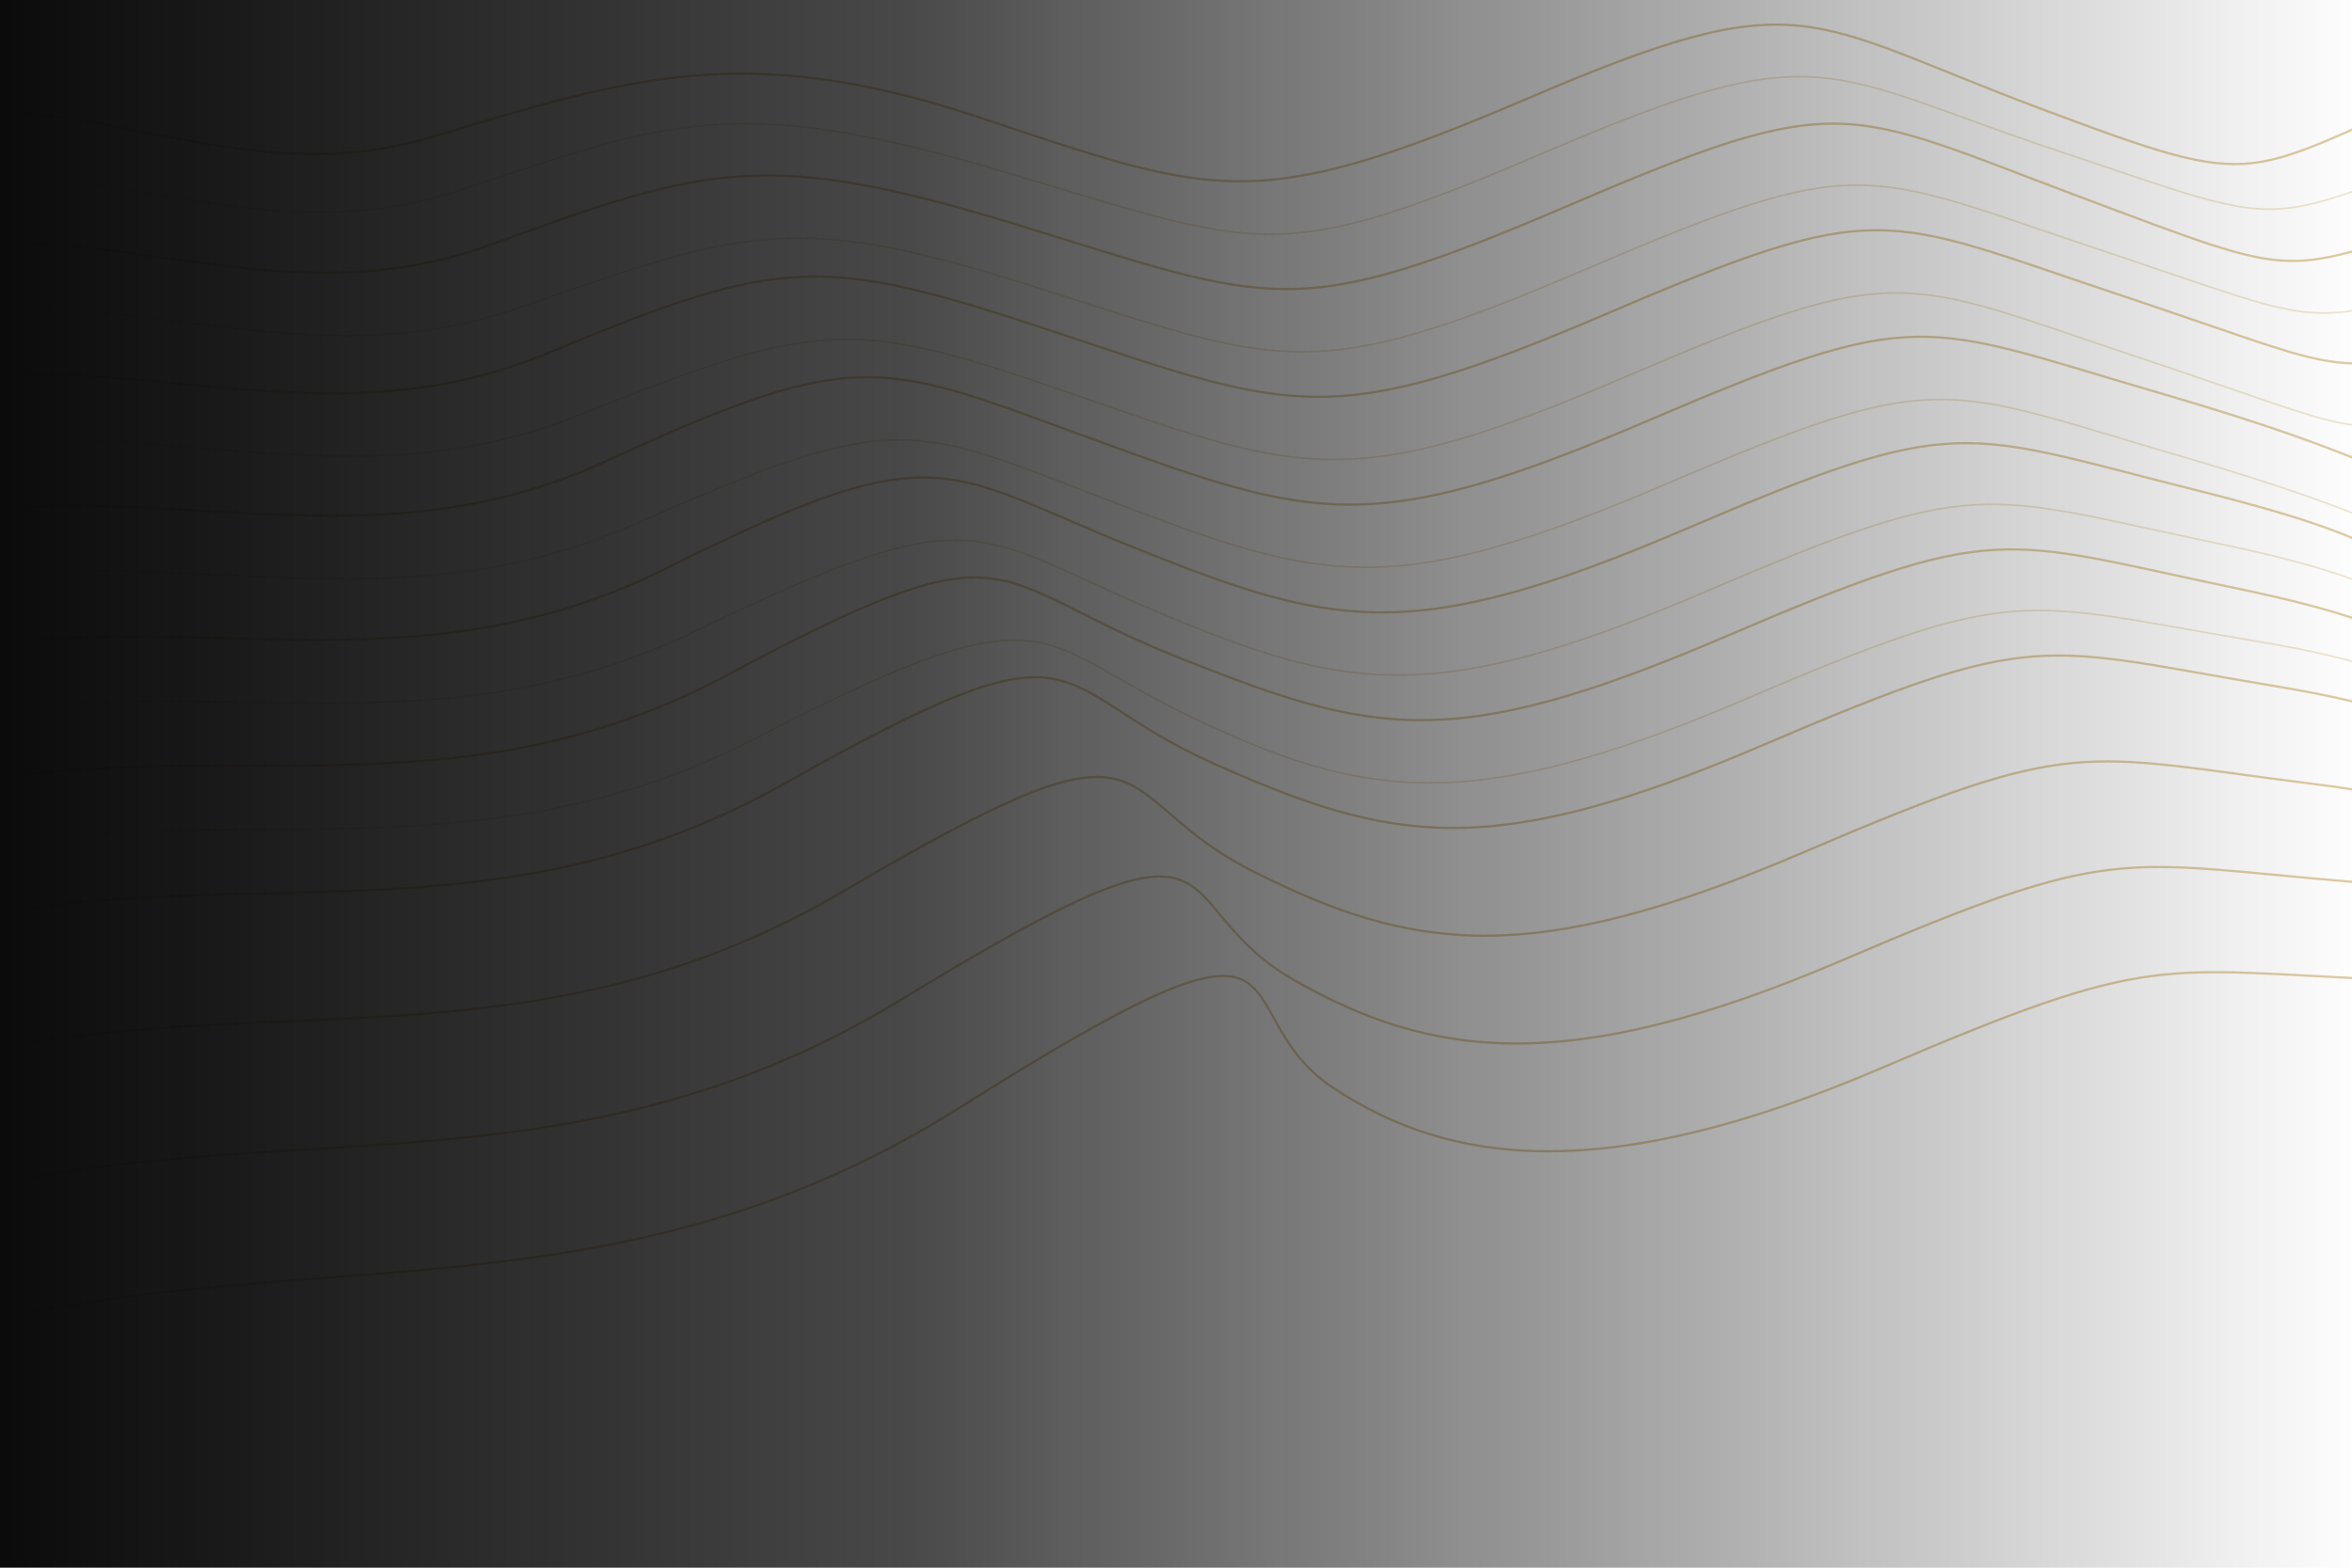
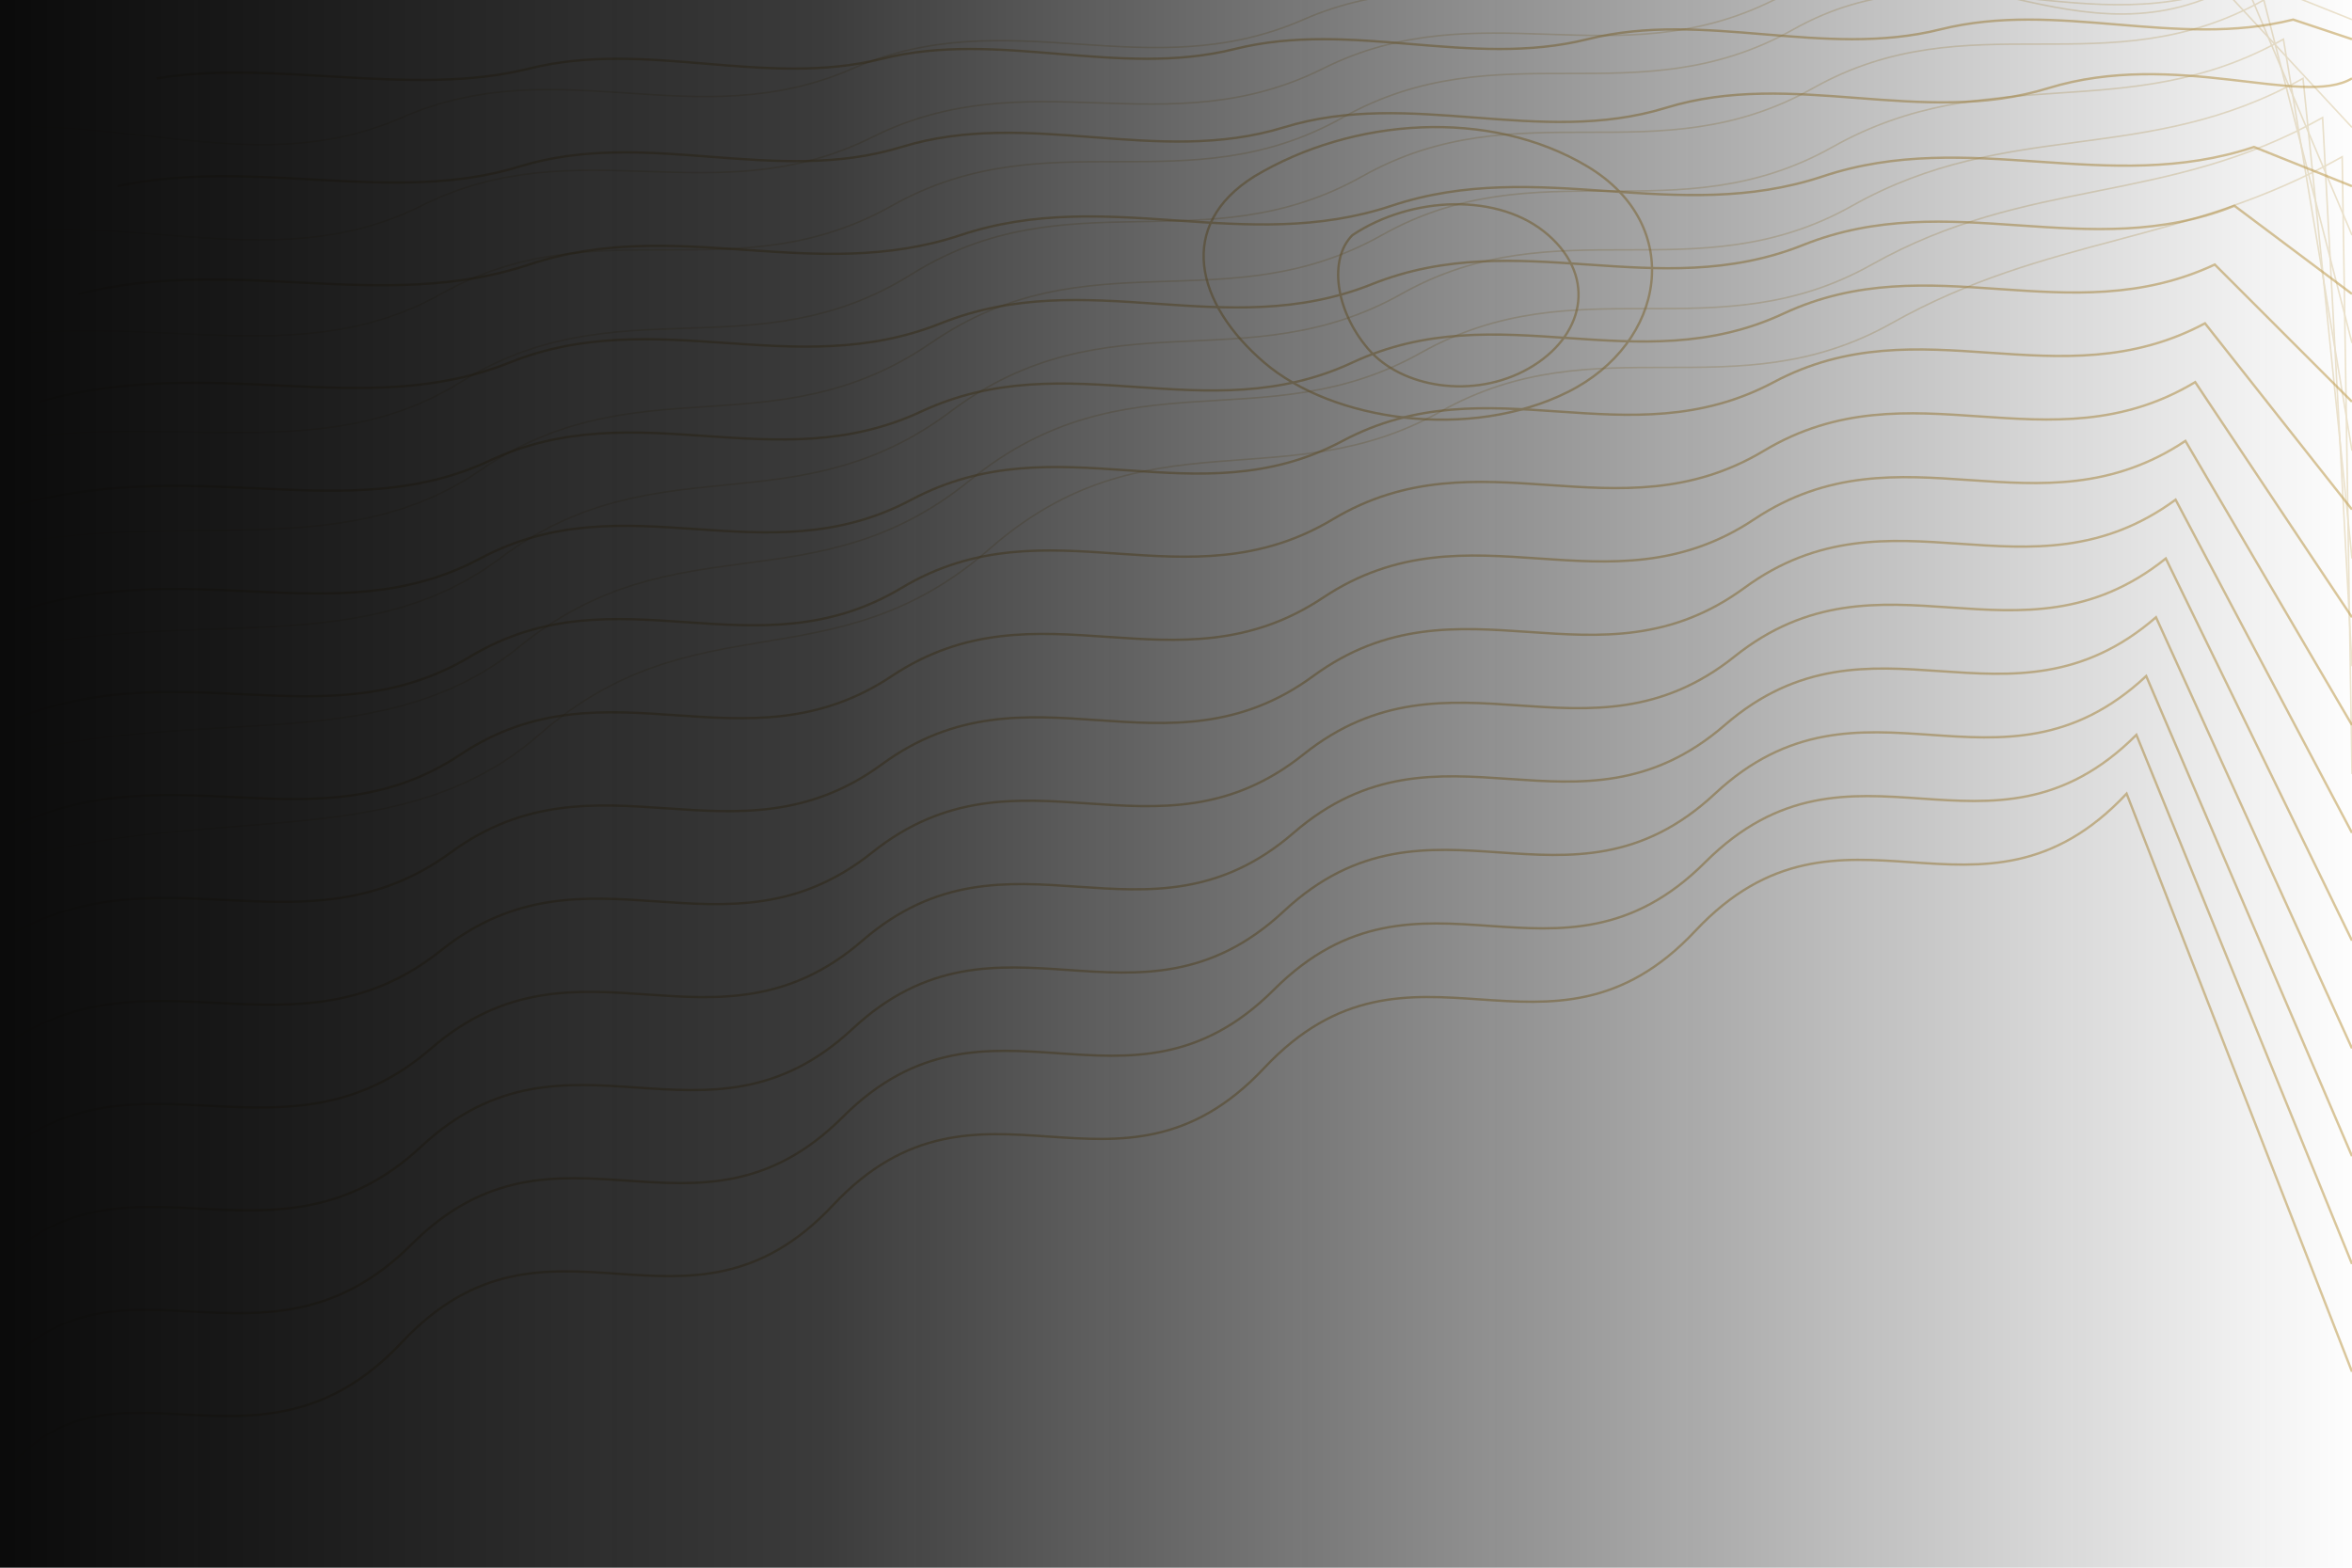
<svg xmlns="http://www.w3.org/2000/svg" viewBox="0 0 1200 800" preserveAspectRatio="xMaxYMid slice">
  <defs>
    <linearGradient id="fade" x1="0" y1="0" x2="1" y2="0">
      <stop offset="0%" stop-color="#0a0a0a" stop-opacity="1" />
-       <stop offset="38%" stop-color="#0a0a0a" stop-opacity="0.75" />
+       <stop offset="35%" stop-color="#0a0a0a" stop-opacity="0.8" />
      <stop offset="100%" stop-color="#0a0a0a" stop-opacity="0" />
    </linearGradient>
  </defs>
-   <g fill="none" stroke="#c4a35a" stroke-width="1.15" opacity="0.55">
-     <path d="M-60 60 C40 40, 120 100, 220 70 S380 20, 500 60 S640 110, 780 50 S920 10, 1040 55 S1140 90, 1260 40" />
-     <path d="M-60 130 C50 105, 140 165, 250 125 S390 75, 520 115 S660 165, 800 105 S940 55, 1060 100 S1160 140, 1260 110" />
-     <path d="M-60 200 C60 170, 160 230, 280 180 S420 130, 540 170 S680 220, 820 160 S960 110, 1080 150 S1180 190, 1260 180" />
-     <path d="M-60 270 C70 235, 180 295, 310 235 S450 185, 560 225 S700 275, 840 215 S980 165, 1100 200 S1200 240, 1260 250" />
-     <path d="M-60 340 C80 300, 200 360, 340 290 S480 240, 580 280 S720 330, 860 270 S1000 220, 1120 250 S1220 290, 1260 320" />
-     <path d="M-60 410 C90 365, 220 425, 370 345 S500 295, 600 335 S740 385, 880 325 S1020 275, 1140 300 S1240 340, 1260 390" />
-     <path d="M-60 480 C100 430, 240 490, 400 400 S530 350, 620 390 S760 440, 900 380 S1040 330, 1160 350 S1260 390, 1280 460" />
-     <path d="M-60 550 C110 495, 260 555, 430 455 S560 405, 640 445 S780 495, 920 435 S1060 385, 1180 400 S1280 440, 1300 530" />
-     <path d="M-60 620 C120 560, 280 620, 460 510 S590 460, 660 500 S800 550, 940 490 S1080 440, 1200 450 S1300 490, 1320 600" />
-     <path d="M-60 690 C130 625, 300 685, 490 565 S620 515, 680 555 S820 605, 960 545 S1100 495, 1220 500 S1320 540, 1340 670" />
+   <g fill="none" stroke="#c4a35a" stroke-width="1.2" opacity="0.6">
+     <path d="M640 90 C690 60, 760 55, 810 85 C860 115, 850 175, 800 200 C750 225, 680 215, 645 185 C610 155, 600 115, 640 90 Z" />
+     <path d="M690 120 C720 100, 765 98, 790 120 C815 142, 808 172, 780 188 C752 204, 715 198, 698 178 C681 158, 678 132, 690 120 Z" />
+     <path d="M80 40 C140 30, 210 50, 270 35 C330 20, 390 45, 450 30 C510 15, 570 40, 630 25 C690 10, 750 35, 810 20 C870 5, 930 30, 990 15 C1050 0, 1110 25, 1170 10 L1200 20" />
+     <path d="M60 95 C130 80, 200 105, 265 85 C330 65, 395 95, 460 75 C525 55, 590 85, 655 65 C720 45, 785 75, 850 55 C915 35, 980 65, 1045 45 C1110 25, 1175 55, 1200 40" />
+     <path d="M40 150 C120 130, 195 160, 270 135 C345 110, 415 145, 490 120 C565 95, 635 130, 710 105 C785 80, 855 115, 930 90 C1005 65, 1075 100, 1150 75 L1200 95" />
+     <path d="M20 205 C110 180, 185 215, 260 185 C335 155, 405 195, 480 165 C555 135, 625 175, 700 145 C775 115, 845 155, 920 125 C995 95, 1065 135, 1140 105 L1200 150" />
+     <path d="M0 260 C100 230, 175 270, 250 235 C325 200, 395 245, 470 210 C545 175, 615 220, 690 185 C765 150, 835 195, 910 160 C985 125, 1055 170, 1130 135 L1200 205" />
+     <path d="M0 315 C95 280, 170 325, 245 285 C320 245, 390 295, 465 255 C540 215, 610 265, 685 225 C760 185, 830 235, 905 195 C980 155, 1050 205, 1125 165 L1200 260" />
+     <path d="M0 370 C90 330, 165 380, 240 335 C315 290, 385 345, 460 300 C535 255, 605 310, 680 265 C755 220, 825 275, 900 230 C975 185, 1045 240, 1120 195 L1200 315" />
+     <path d="M0 425 C85 380, 160 435, 235 385 C310 335, 380 395, 455 345 C530 295, 600 355, 675 305 C750 255, 820 315, 895 265 C970 215, 1040 275, 1115 225 L1200 370" />
+     <path d="M0 480 C80 430, 155 490, 230 435 C305 380, 375 445, 450 390 C525 335, 595 400, 670 345 C745 290, 815 355, 890 300 C965 245, 1035 310, 1110 255 L1200 425" />
+     <path d="M0 535 C75 480, 150 545, 225 485 C300 425, 370 495, 445 435 C520 375, 590 445, 665 385 C740 325, 810 395, 885 335 C960 275, 1030 345, 1105 285 L1200 480" />
+     <path d="M0 590 C70 530, 145 600, 220 535 C295 470, 365 545, 440 480 C515 415, 585 490, 660 425 C735 360, 805 435, 880 370 C955 305, 1025 380, 1100 315 L1200 535" />
+     <path d="M0 645 C65 580, 140 655, 215 585 C290 515, 360 595, 435 525 C510 455, 580 535, 655 465 C730 395, 800 475, 875 405 C950 335, 1020 415, 1095 345 L1200 590" />
+     <path d="M0 700 C60 630, 135 710, 210 635 C285 560, 355 645, 430 570 C505 495, 575 580, 650 505 C725 430, 795 515, 870 440 C945 365, 1015 450, 1090 375 L1200 645" />
+     <path d="M0 755 C55 680, 130 765, 205 685 C280 605, 350 695, 425 615 C500 535, 570 625, 645 545 C720 465, 790 555, 865 475 C940 395, 1010 485, 1085 405 L1200 700" />
  </g>
-   <g fill="none" stroke="#c4a35a" stroke-width="0.85" opacity="0.28">
-     <path d="M-60 95 C45 72, 130 132, 235 97 S375 47, 510 87 S650 137, 790 77 S930 37, 1050 77 S1150 117, 1260 75" />
-     <path d="M-60 165 C55 137, 150 197, 265 157 S405 107, 530 147 S670 197, 810 137 S950 87, 1070 127 S1170 167, 1260 145" />
-     <path d="M-60 235 C65 202, 170 262, 295 212 S435 162, 550 202 S690 252, 830 192 S970 142, 1090 182 S1190 222, 1260 212" />
-     <path d="M-60 305 C75 267, 190 327, 325 267 S465 217, 570 257 S710 307, 850 247 S990 197, 1110 232 S1210 272, 1260 282" />
-     <path d="M-60 375 C85 332, 210 392, 355 322 S495 272, 590 312 S730 362, 870 302 S1010 252, 1130 277 S1230 317, 1260 352" />
-     <path d="M-60 445 C95 397, 230 457, 385 377 S525 327, 610 367 S750 417, 890 357 S1030 307, 1150 327 S1250 367, 1280 442" />
+   <g fill="none" stroke="#c4a35a" stroke-width="0.8" opacity="0.3">
+     <path d="M-40 70 C50 50, 125 95, 205 60 C285 25, 355 70, 435 35 C515 0, 585 45, 665 10 C745 -25, 815 20, 895 -15 C975 -50, 1045 15, 1125 -20 L1200 10" />
+     <path d="M-40 125 C55 100, 135 145, 215 105 C295 65, 365 110, 445 70 C525 30, 595 75, 675 35 C755 -5, 825 40, 905 0 C985 -40, 1055 35, 1135 -5 L1200 65" />
+     <path d="M-40 180 C60 150, 145 195, 225 150 C305 105, 375 150, 455 105 C535 60, 605 105, 685 60 C765 15, 835 60, 915 15 C995 -30, 1065 25, 1145 -10 L1200 120" />
+     <path d="M-40 235 C65 200, 155 245, 235 195 C315 145, 385 190, 465 140 C545 90, 615 135, 695 90 C775 45, 845 90, 925 45 C1005 0, 1075 45, 1155 0 L1200 175" />
+     <path d="M-40 290 C70 250, 165 295, 245 240 C325 185, 395 230, 475 175 C555 120, 625 165, 705 120 C785 75, 855 120, 935 75 C1015 30, 1085 65, 1165 20 L1200 230" />
+     <path d="M-40 345 C75 300, 175 345, 255 285 C335 225, 405 270, 485 210 C565 150, 635 195, 715 150 C795 105, 865 150, 945 105 C1025 60, 1095 85, 1175 40 L1200 285" />
+     <path d="M-40 400 C80 350, 185 395, 265 330 C345 265, 415 310, 495 245 C575 180, 645 225, 725 180 C805 135, 875 180, 955 135 C1035 90, 1105 105, 1185 60 L1200 340" />
+     <path d="M-40 455 C85 400, 195 445, 275 375 C355 305, 425 350, 505 280 C585 210, 655 255, 735 210 C815 165, 885 210, 965 165 C1045 120, 1115 125, 1195 80 L1200 395" />
  </g>
  <rect width="1200" height="800" fill="url(#fade)" />
</svg>
